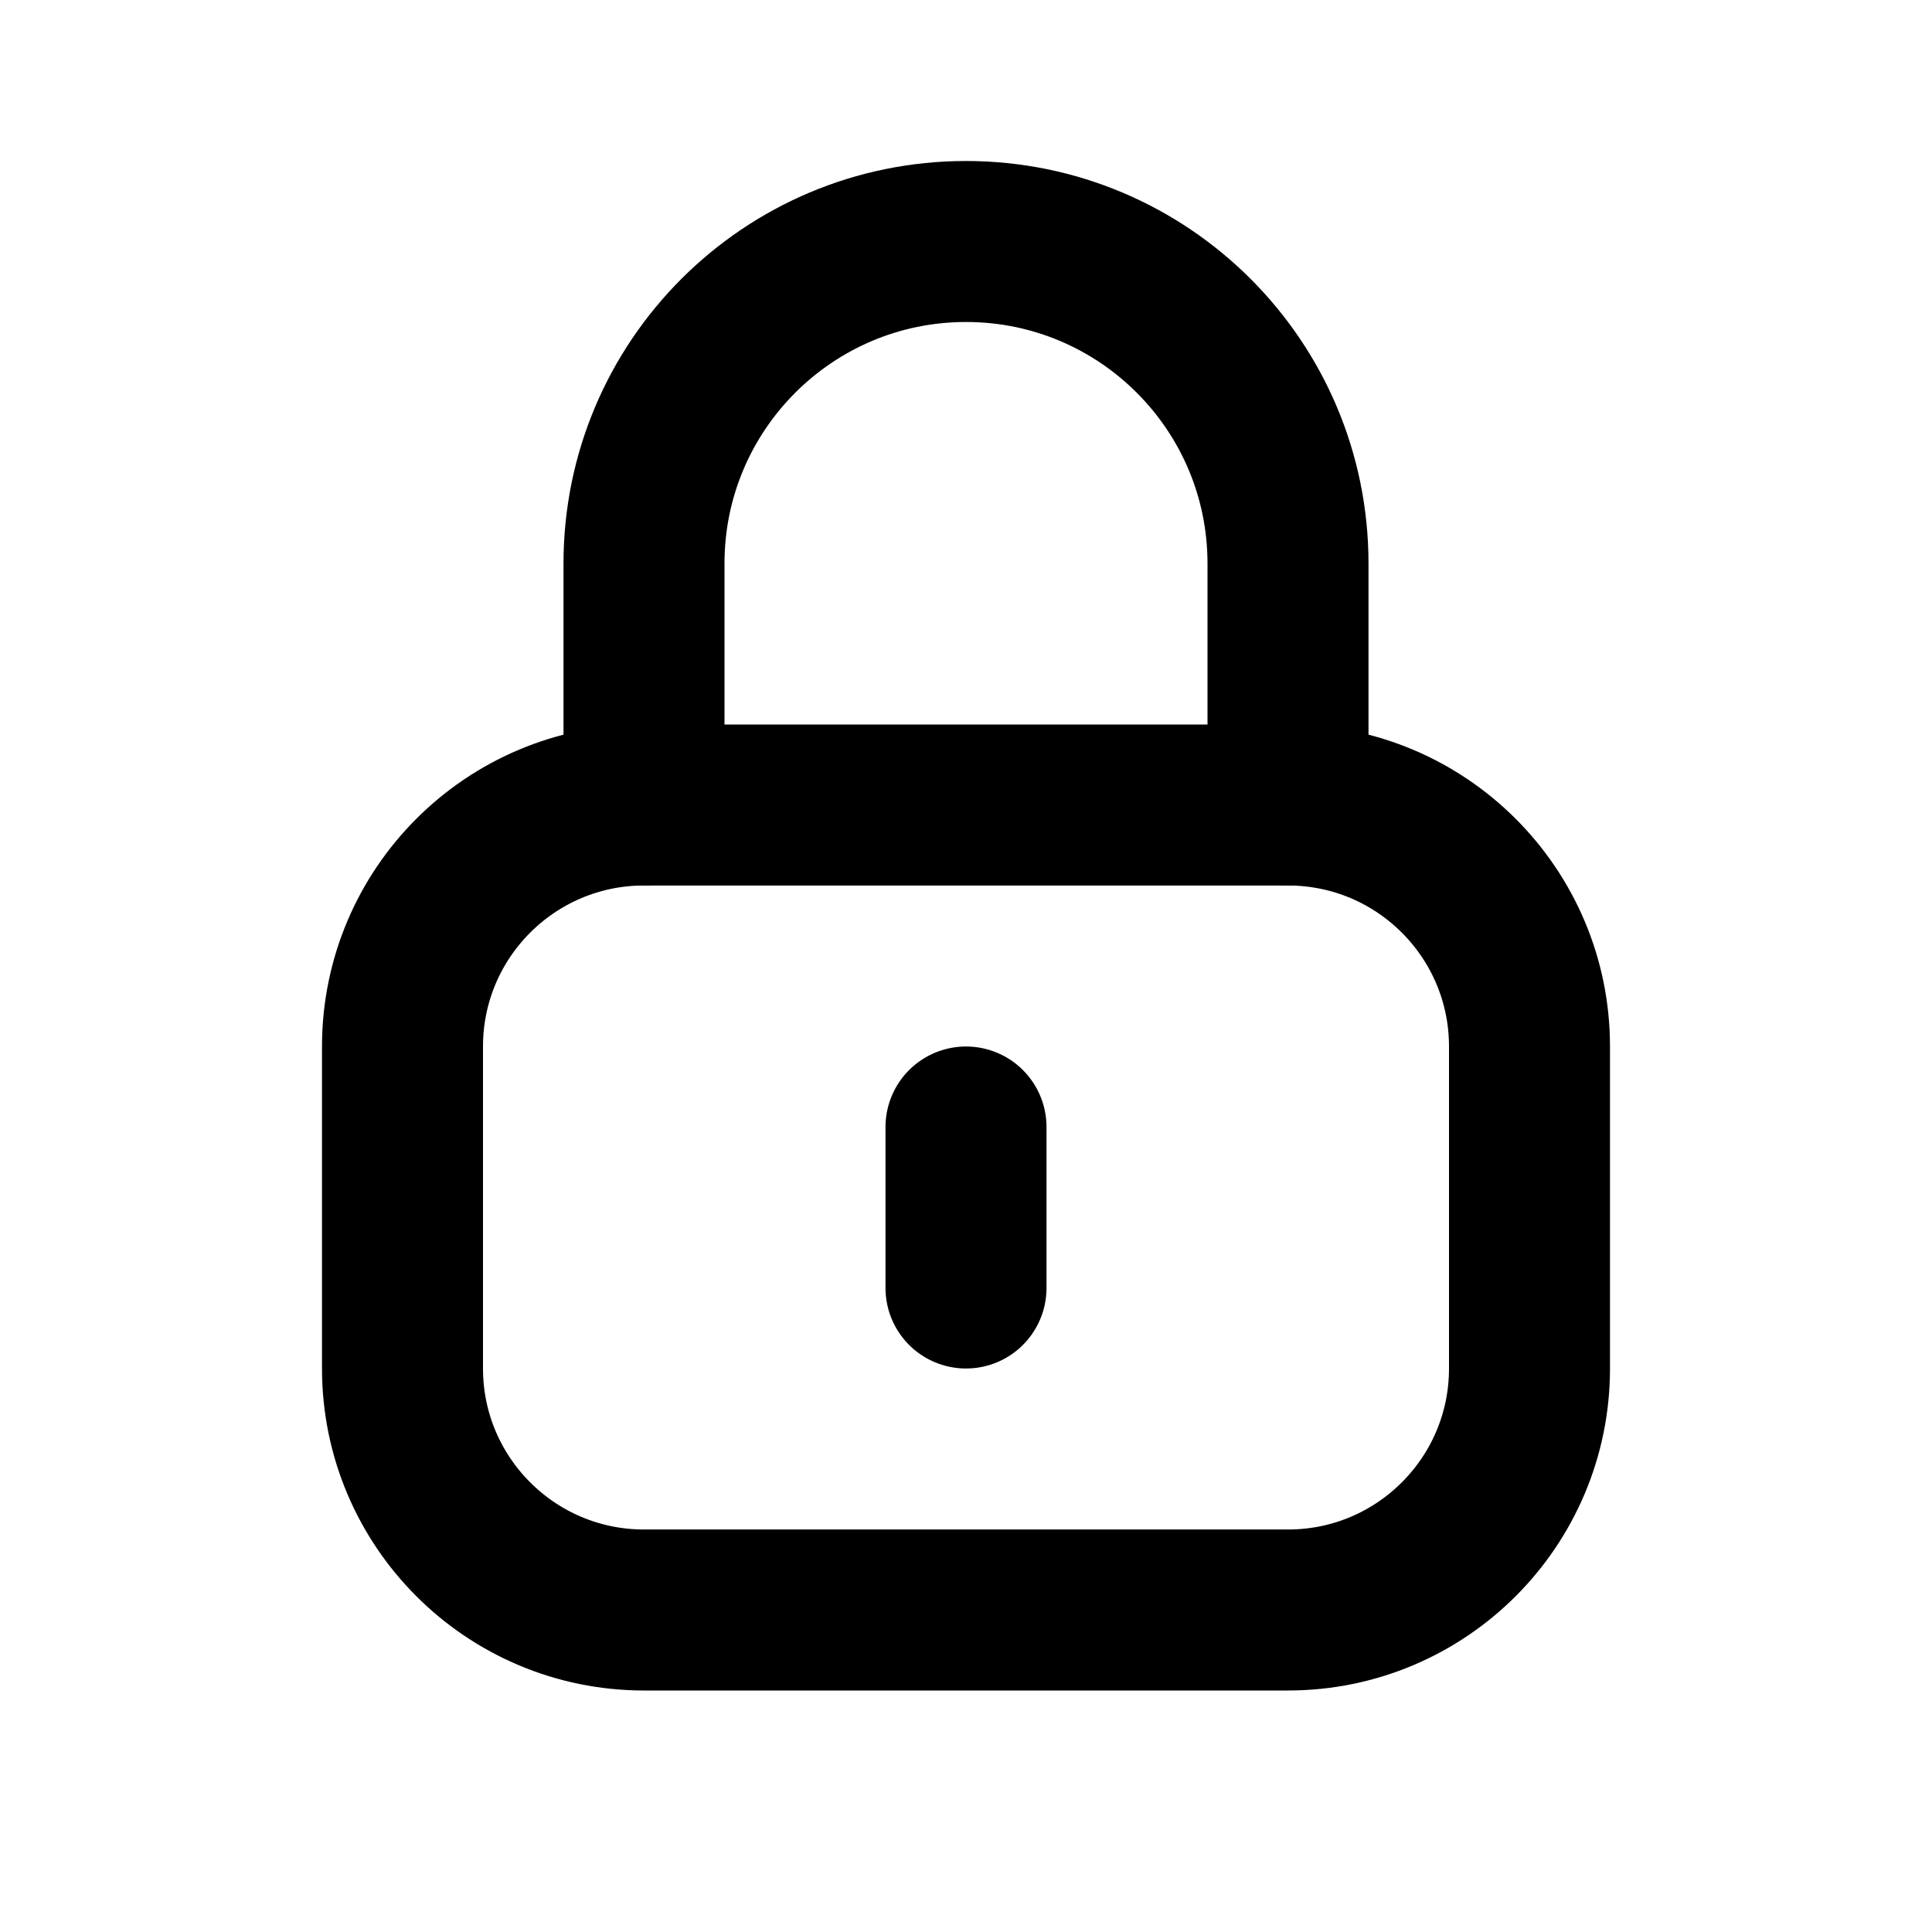
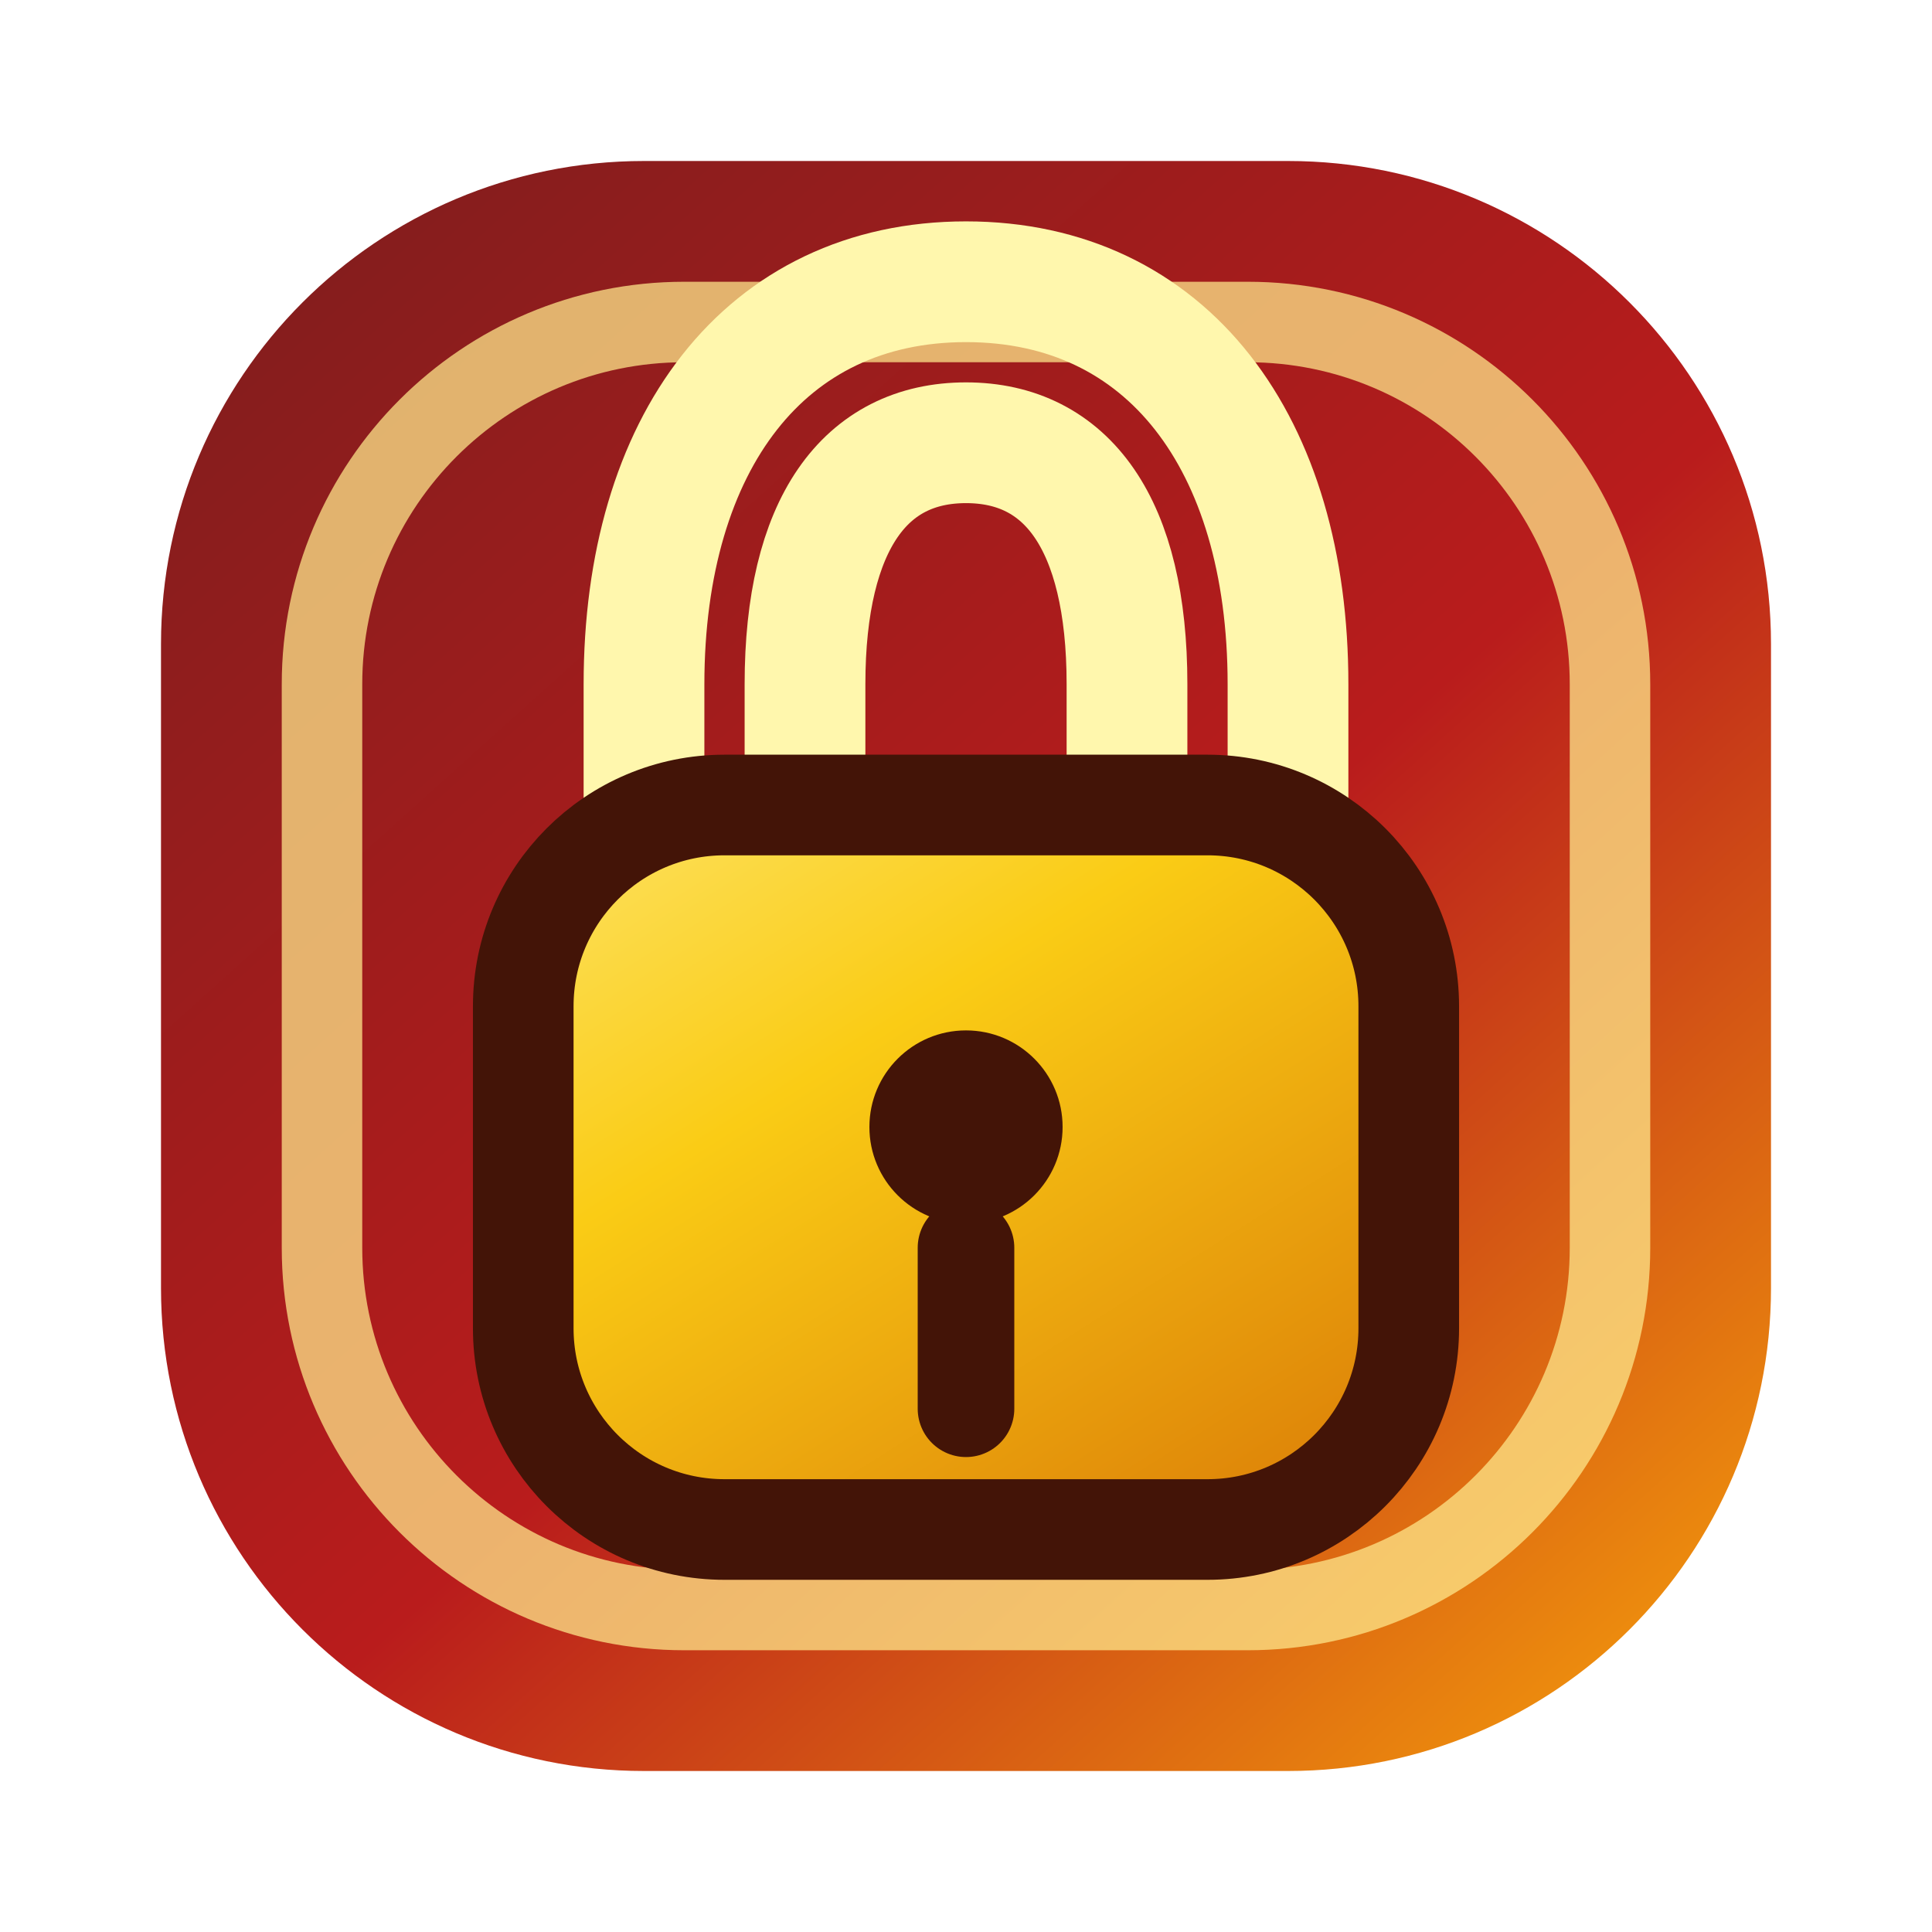
- <svg xmlns="http://www.w3.org/2000/svg" viewBox="0 0 24 24">
-   <g fill="none" stroke="currentColor" stroke-width="2" stroke-linecap="round" stroke-linejoin="round">
-     <rect x="5" y="10" width="14" height="10" rx="3" />
-     <path d="M8 10V7a4 4 0 0 1 8 0v3" />
-     <path d="M12 14v2" />
-   </g>
+ <svg xmlns="http://www.w3.org/2000/svg" viewBox="0 0 48 48" role="img" aria-label="Vault">
+   <defs>
+     <linearGradient id="bg" x1="6" y1="4" x2="42" y2="44" gradientUnits="userSpaceOnUse">
+       <stop offset="0" stop-color="#7f1d1d" />
+       <stop offset=".55" stop-color="#b91c1c" />
+       <stop offset="1" stop-color="#f59e0b" />
+     </linearGradient>
+     <linearGradient id="gold" x1="15" y1="9" x2="34" y2="39" gradientUnits="userSpaceOnUse">
+       <stop offset="0" stop-color="#fff7ad" />
+       <stop offset=".5" stop-color="#facc15" />
+       <stop offset="1" stop-color="#d97706" />
+     </linearGradient>
+   </defs>
+   <rect x="4" y="4" width="40" height="40" rx="12" fill="url(#bg)" />
+   <rect x="8" y="8" width="32" height="32" rx="9" fill="none" stroke="#fde68a" stroke-width="2" opacity=".75" />
+   <path d="M16 22v-5c0-6 3-10 8-10s8 4 8 10v5h-4v-5c0-4-1.5-6-4-6s-4 2-4 6v5h-4z" fill="none" stroke="#fff7ad" stroke-width="3" stroke-linecap="round" />
+   <rect x="13" y="20" width="22" height="18" rx="5" fill="url(#gold)" stroke="#431407" stroke-width="2.5" />
+   <circle cx="24" cy="28" r="2.4" fill="#431407" />
+   <path d="M24 31v4" stroke="#431407" stroke-width="2.4" stroke-linecap="round" />
</svg>
